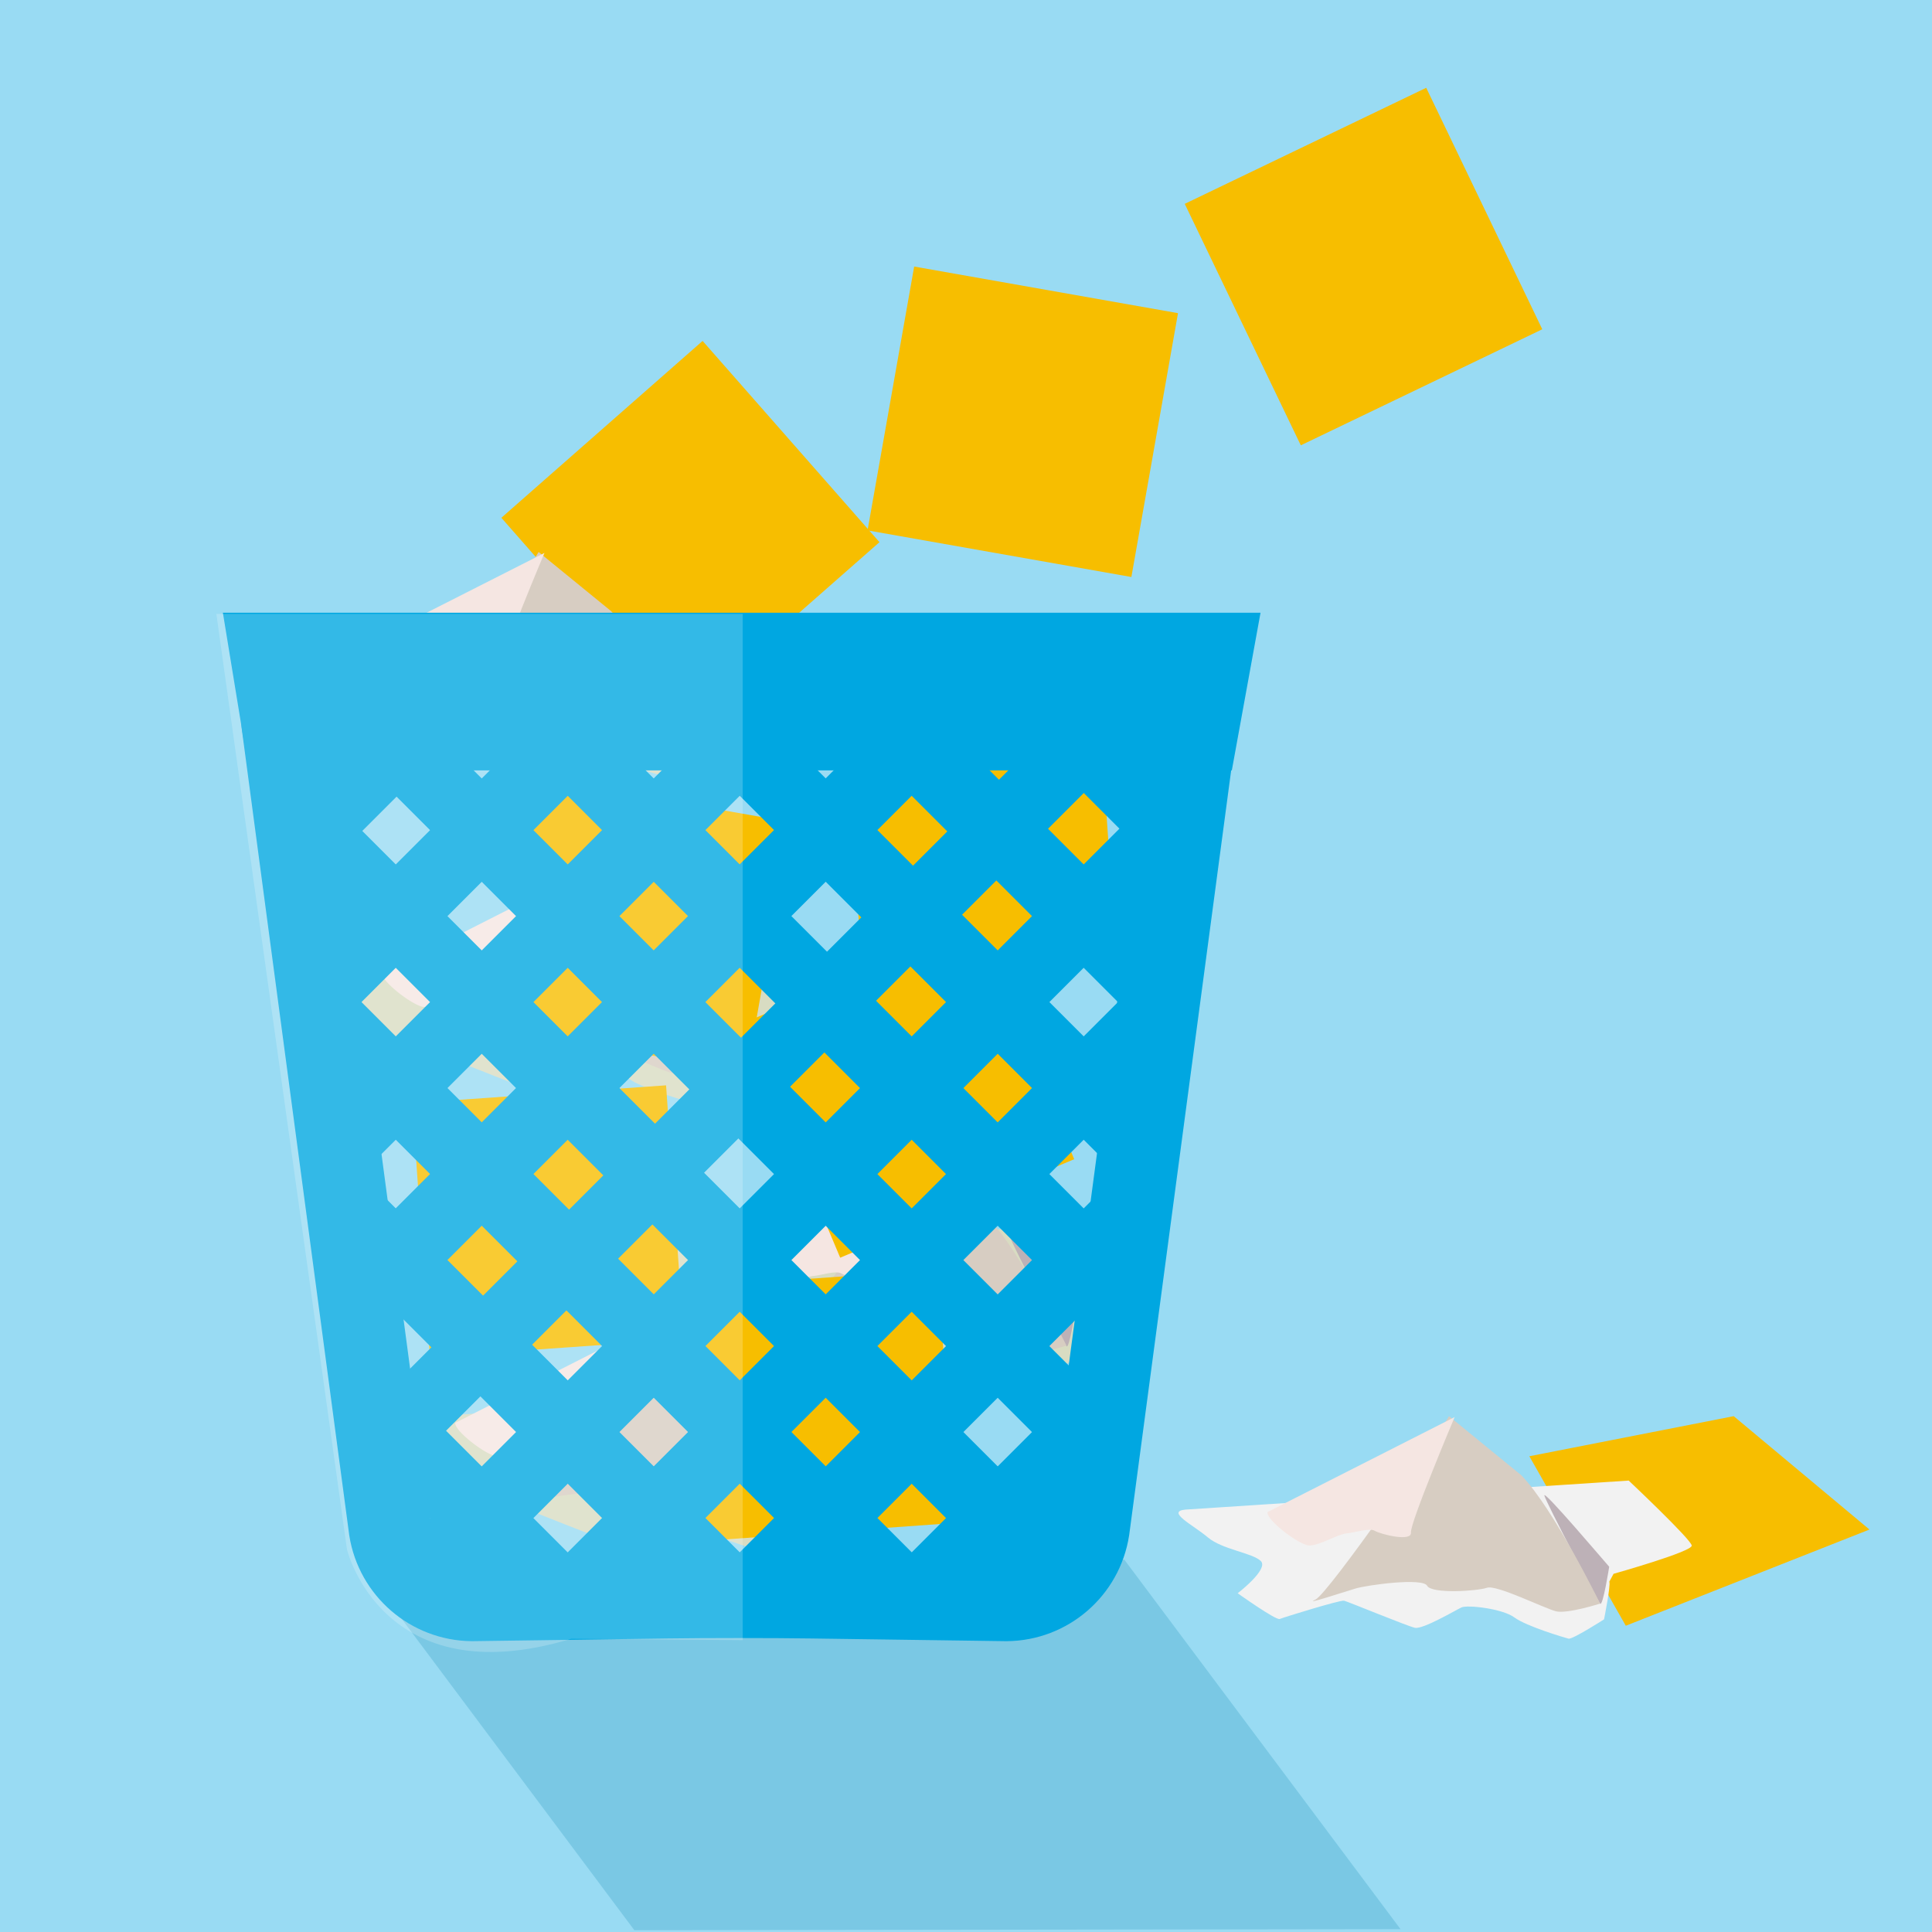
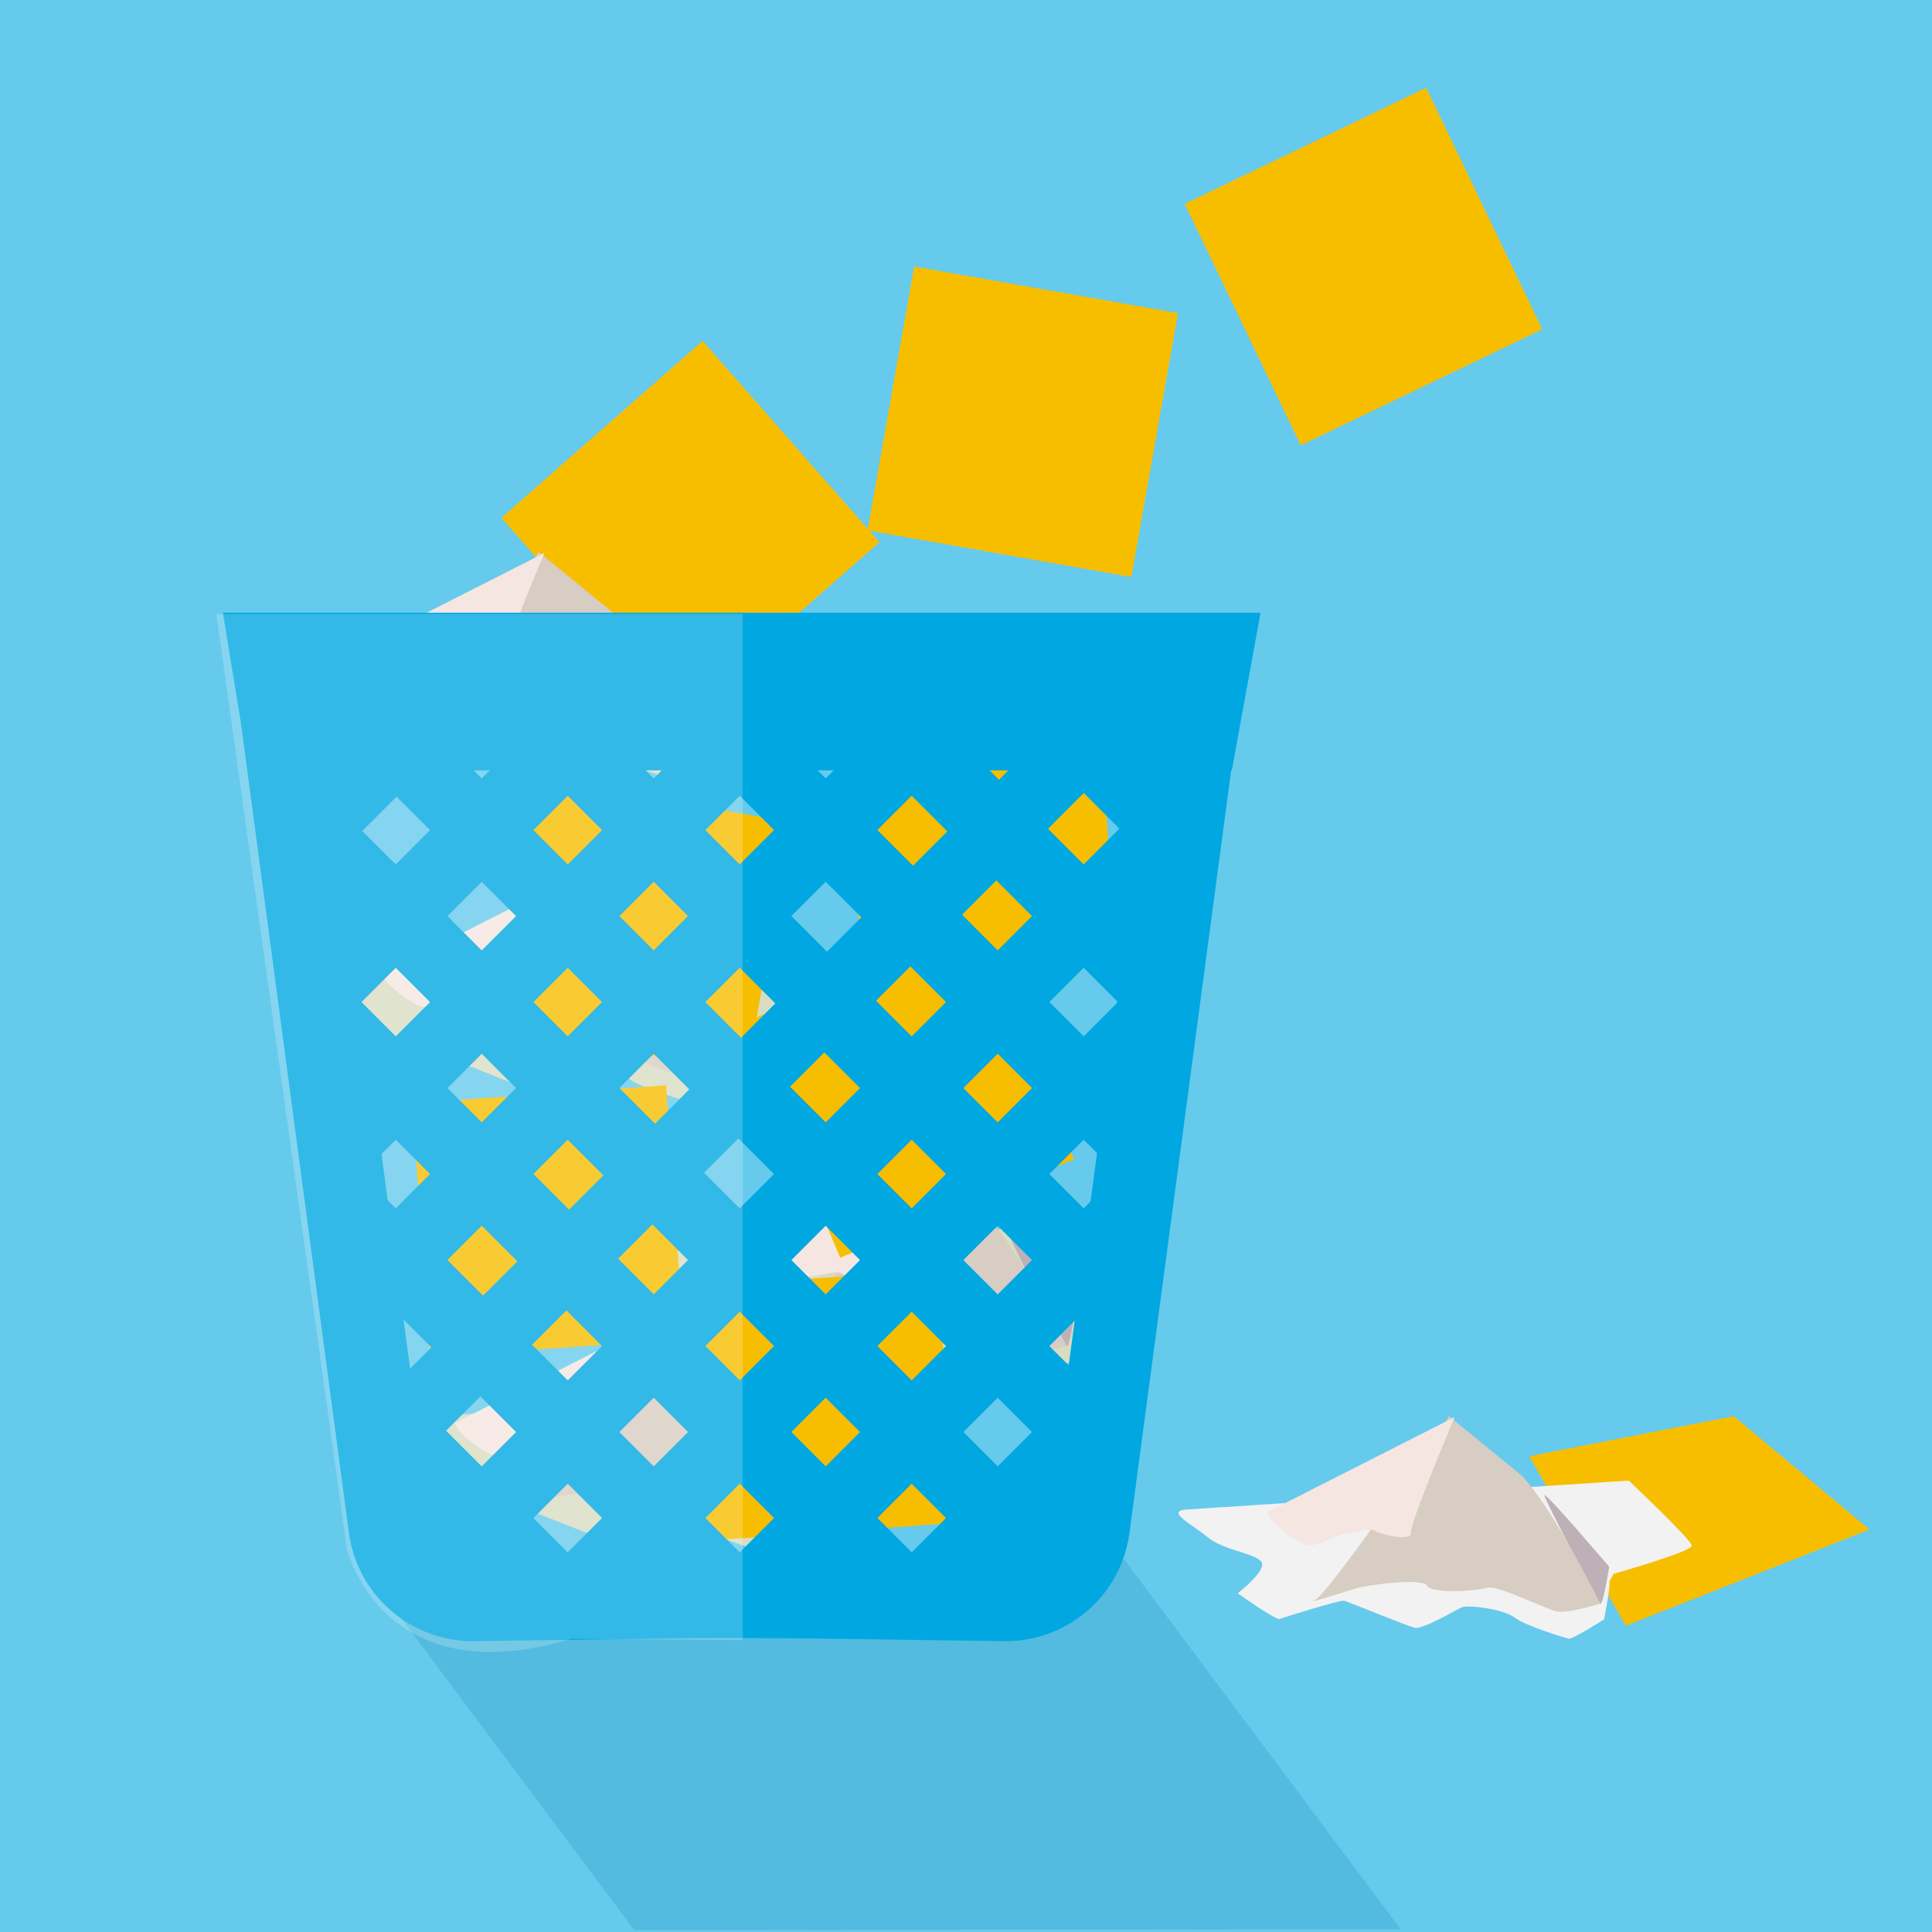
<svg xmlns="http://www.w3.org/2000/svg" viewBox="0 0 300.27 300.27">
  <defs>
-     <style>.a{fill:#99dbf3;}.b{fill:#d8dcc2;}.c{fill:#bdb1b7;}.d{fill:#d7cdc2;}.e{fill:#f5e6e2;}.f{fill:#f7be00;}.g{fill:#f2f2f2;}.h{fill:#007da8;}.h,.k{opacity:0.2;}.i{fill:#00a7e1;}.j{fill:none;stroke:#00a7e1;stroke-miterlimit:10;stroke-width:12.8px;}.k{fill:#fff;}</style>
+     <style>.a{fill:#66caec;}.b{fill:#d8dcc2;}.c{fill:#bdb1b7;}.d{fill:#d7cdc2;}.e{fill:#f5e6e2;}.f{fill:#f7be00;}.g{fill:#f2f2f2;}.h{fill:#007da8;}.h,.k{opacity:0.2;}.i{fill:#00a7e1;}.j{fill:none;stroke:#00a7e1;stroke-miterlimit:10;stroke-width:12.8px;}.k{fill:#fff;}</style>
  </defs>
  <rect class="a" width="300.27" height="300.27" />
  <path class="b" d="M126.87,216.23s9.71,9.15,9.8,10.11-12.15,4.38-12.15,4.38l-.66,1.22c.24.55-.82,5.86-.82,5.86s-4.92,3.15-5.52,3-6.54-1.91-8.4-3.29-7.32-2-8.25-1.56-6.05,3.44-7.24,3.16-10.4-4.07-11-4.21-9.41,2.59-10,2.84-6.54-4-6.54-4,4.87-3.72,3.6-5-6-1.77-8.25-3.69-6.54-4-3.48-4.31" />
  <path class="c" d="M123.84,229.63c-.64-.72-10.37-12.19-10.07-11s8.23,16.23,8.66,16.77S123.84,229.63,123.84,229.63Z" />
  <path class="d" d="M98.94,206.22c-1.32,2.44-18.72,27.56-20.76,28.52s4.34-1.16,6.22-1.73,10.45-1.71,11.15-.43,7.79.84,9.29.31,9,3.24,10.75,3.66,6.84-1.2,6.84-1.2-7.11-14.6-12.23-19.92" />
  <path class="e" d="M70.77,221.13c-.28,1.18,4.91,5.15,6.46,5.2s4.47-1.76,5.81-1.88,3.58-.9,4.4-.4,5.76,1.79,5.62.26,6.79-17.94,6.79-17.94" />
  <path class="b" d="M115.54,146.4s9.71,9.15,9.79,10.1-12.14,4.39-12.14,4.39l-.66,1.22c.24.55-.82,5.86-.82,5.86s-4.93,3.15-5.52,3-6.54-1.91-8.4-3.29-7.33-2-8.25-1.56-6.06,3.44-7.24,3.16-10.41-4.07-11-4.21-9.41,2.59-10,2.84-6.55-4-6.55-4,4.87-3.72,3.61-5-6-1.78-8.25-3.69-6.55-4-3.48-4.31" />
  <path class="c" d="M112.51,159.79c-.65-.71-10.37-12.18-10.07-11s8.22,16.24,8.66,16.78S112.51,159.79,112.51,159.79Z" />
  <path class="d" d="M87.61,136.39c-1.32,2.44-18.72,27.56-20.76,28.52s4.33-1.17,6.21-1.73,10.46-1.72,11.16-.43,7.79.83,9.29.31,9,3.24,10.75,3.66,6.84-1.2,6.84-1.2-7.11-14.6-12.23-19.93" />
  <path class="e" d="M59.44,151.3c-.28,1.18,4.91,5.15,6.45,5.2s4.48-1.76,5.82-1.88,3.58-.9,4.4-.4,5.76,1.79,5.62.26,6.78-17.94,6.78-17.94" />
  <path class="b" d="M170.19,190.05s9.71,9.15,9.79,10.11-12.14,4.38-12.14,4.38l-.66,1.22c.24.55-.82,5.86-.82,5.86s-4.93,3.15-5.52,3-6.54-1.91-8.4-3.29-7.33-2-8.25-1.56-6.06,3.44-7.24,3.16-10.41-4.07-11-4.21-9.41,2.59-10,2.84-6.55-4-6.55-4,4.87-3.72,3.6-5-6-1.78-8.24-3.69-6.55-4-3.48-4.31" />
  <path class="c" d="M167.16,203.45c-.65-.72-10.37-12.19-10.08-11s8.23,16.23,8.67,16.77S167.16,203.45,167.16,203.45Z" />
  <path class="d" d="M142.26,180c-1.32,2.44-18.72,27.56-20.76,28.52s4.33-1.17,6.21-1.73,10.46-1.72,11.16-.43,7.79.84,9.29.31,9,3.24,10.75,3.66,6.84-1.2,6.84-1.2-7.12-14.6-12.23-19.92" />
  <path class="e" d="M114.09,195c-.28,1.18,4.91,5.15,6.45,5.2s4.48-1.76,5.82-1.88,3.58-.9,4.4-.4,5.76,1.79,5.62.26,6.78-17.94,6.78-17.94" />
  <rect class="f" x="80.38" y="124.07" width="39.46" height="39.46" transform="translate(-58.92 217.36) rotate(-79.98)" />
  <rect class="f" x="121.38" y="149.9" width="39.46" height="39.46" transform="translate(-54.76 68.04) rotate(-22.83)" />
  <rect class="f" x="107.7" y="198.7" width="39.46" height="39.46" transform="translate(-15.31 9.68) rotate(-4.11)" />
  <rect class="f" x="65.52" y="169.44" width="39.46" height="39.46" transform="matrix(1, -0.07, 0.07, 1, -13.32, 6.59)" />
  <rect class="f" x="132.56" y="110.98" width="39.46" height="39.46" transform="matrix(1, -0.07, 0.07, 1, -8.97, 11.24)" />
  <rect class="f" x="138.15" y="44.74" width="41.64" height="41.64" transform="translate(66.74 210.69) rotate(-79.98)" />
  <rect class="f" x="86.48" y="61.55" width="41.64" height="41.64" transform="translate(-27.67 91.33) rotate(-41.31)" />
  <rect class="f" x="191.1" y="20.62" width="41.64" height="41.64" transform="translate(2.96 95.88) rotate(-25.67)" />
  <polygon class="f" points="290.55 237.72 252.68 252.67 237.69 226.33 269.45 220.1 290.55 237.72" />
  <path class="g" d="M253.13,230.11s9.71,9.15,9.8,10.1-12.15,4.39-12.15,4.39l-.66,1.22c.24.55-.82,5.86-.82,5.86s-4.92,3.15-5.51,3-6.55-1.91-8.41-3.29-7.32-2-8.25-1.56-6,3.44-7.23,3.16-10.41-4.07-11-4.21-9.41,2.59-10,2.84-6.54-4-6.54-4,4.87-3.73,3.6-5-6-1.78-8.25-3.69-6.54-4-3.48-4.31" />
  <path class="c" d="M250.1,243.5c-.64-.71-10.36-12.18-10.07-11.05s8.23,16.24,8.66,16.78S250.1,243.5,250.1,243.5Z" />
  <path class="d" d="M225.2,220.1c-1.32,2.44-18.72,27.56-20.76,28.51s4.34-1.16,6.22-1.72,10.46-1.72,11.15-.43,7.8.83,9.29.31,9,3.24,10.75,3.66,6.84-1.2,6.84-1.2-7.11-14.6-12.23-19.93" />
  <path class="e" d="M197,235c-.28,1.18,4.91,5.15,6.46,5.2s4.47-1.76,5.81-1.88,3.58-.9,4.4-.4,5.76,1.79,5.62.26,6.79-17.94,6.79-17.94" />
  <path class="b" d="M111.64,95.79s9.71,9.15,9.79,10.11-12.14,4.39-12.14,4.39l-.66,1.21c.24.56-.82,5.87-.82,5.87s-4.93,3.14-5.52,3-6.54-1.92-8.4-3.29-7.33-2-8.25-1.57-6,3.45-7.24,3.17-10.4-4.07-11-4.22-9.41,2.6-10,2.84-6.55-4-6.55-4,4.88-3.73,3.61-5-6-1.78-8.25-3.69-6.54-4-3.48-4.32" />
  <path class="c" d="M108.61,109.19c-.64-.72-10.37-12.18-10.07-11s8.23,16.23,8.66,16.77S108.61,109.19,108.61,109.19Z" />
  <path class="d" d="M83.71,85.79C82.39,88.22,65,113.35,63,114.3s4.33-1.16,6.21-1.72,10.46-1.72,11.16-.44,7.79.84,9.29.32,9,3.24,10.75,3.65,6.84-1.2,6.84-1.2S100.09,100.32,95,95" />
  <path class="e" d="M55.54,100.69c-.28,1.19,4.91,5.15,6.46,5.21s4.47-1.76,5.81-1.88,3.58-.91,4.4-.4,5.76,1.79,5.62.26,6.79-17.94,6.79-17.94" />
  <polygon class="h" points="217.67 299.83 98.59 299.99 55.67 242.56 174.74 242.4 217.67 299.83" />
  <rect class="i" x="106.54" y="81.29" width="11.36" height="170.15" transform="translate(-84.77 128.08) rotate(-45)" />
  <rect class="i" x="119.8" y="81.23" width="11.36" height="143.32" transform="translate(-71.36 133.51) rotate(-45)" />
  <rect class="i" x="90.47" y="140.48" width="11.36" height="126.54" transform="translate(-115.91 127.66) rotate(-45)" />
  <rect class="i" x="100.08" y="103.56" width="11.36" height="166.15" transform="translate(-100.99 129.45) rotate(-45)" />
  <rect class="i" x="66.4" y="212.11" width="11.36" height="42.07" transform="translate(-143.75 119.26) rotate(-45)" />
  <rect class="i" x="77.81" y="174.81" width="11.36" height="86.03" transform="translate(-129.57 122.83) rotate(-45)" />
  <rect class="i" x="134.83" y="86.36" width="11.36" height="109.67" transform="translate(-58.68 140.71) rotate(-45)" />
  <rect class="i" x="149.01" y="91.52" width="11.36" height="74.24" transform="translate(-45.66 147.06) rotate(-45)" />
  <rect class="i" x="33.74" y="160.51" width="168.85" height="10.78" transform="translate(-82.7 132.15) rotate(-45)" />
  <rect class="i" x="34.59" y="146.67" width="140.79" height="11.36" transform="translate(-76.98 118.86) rotate(-45)" />
  <rect class="i" x="69.05" y="197.62" width="130.37" height="11.36" transform="translate(-104.44 154.46) rotate(-45)" />
  <rect class="i" x="40.71" y="180.01" width="168.82" height="11.36" transform="translate(-94.66 142.86) rotate(-45)" />
  <rect class="i" x="134.67" y="228.52" width="44.25" height="11.36" transform="translate(-119.68 179.47) rotate(-45)" />
  <rect class="i" x="104.3" y="211.25" width="86.08" height="11.36" transform="translate(-110.24 167.72) rotate(-45)" />
  <rect class="i" x="35.83" y="133.37" width="111.47" height="11.36" transform="translate(-71.5 105.47) rotate(-45)" />
  <rect class="i" x="37.39" y="123.99" width="73.66" height="11.36" transform="translate(-69.95 90.46) rotate(-45)" />
  <rect class="i" x="43.82" y="111.93" width="31.97" height="11.36" transform="translate(-65.64 76.73) rotate(-45)" />
  <rect class="i" x="168.61" y="105.08" width="11.36" height="31.97" transform="translate(-34.56 158.7) rotate(-45)" />
  <path class="j" d="M126.15,101.9H53.77A9.62,9.62,0,0,0,44,113.06L60.61,237.67a13.05,13.05,0,0,0,12.75,11l30.27-.42c6.19-.09,16.33-.09,22.52,0l30.27.42a13,13,0,0,0,12.74-11l16.62-124.61A9.62,9.62,0,0,0,176,101.9Z" />
  <polygon class="i" points="38.65 119.73 34.64 95.23 195.91 95.23 191.45 119.73 38.65 119.73" />
  <path class="k" d="M33.63,95.41l20.3,145.41s5.5,22.75,34.85,13.88l26.65.21V95.41Z" />
</svg>
